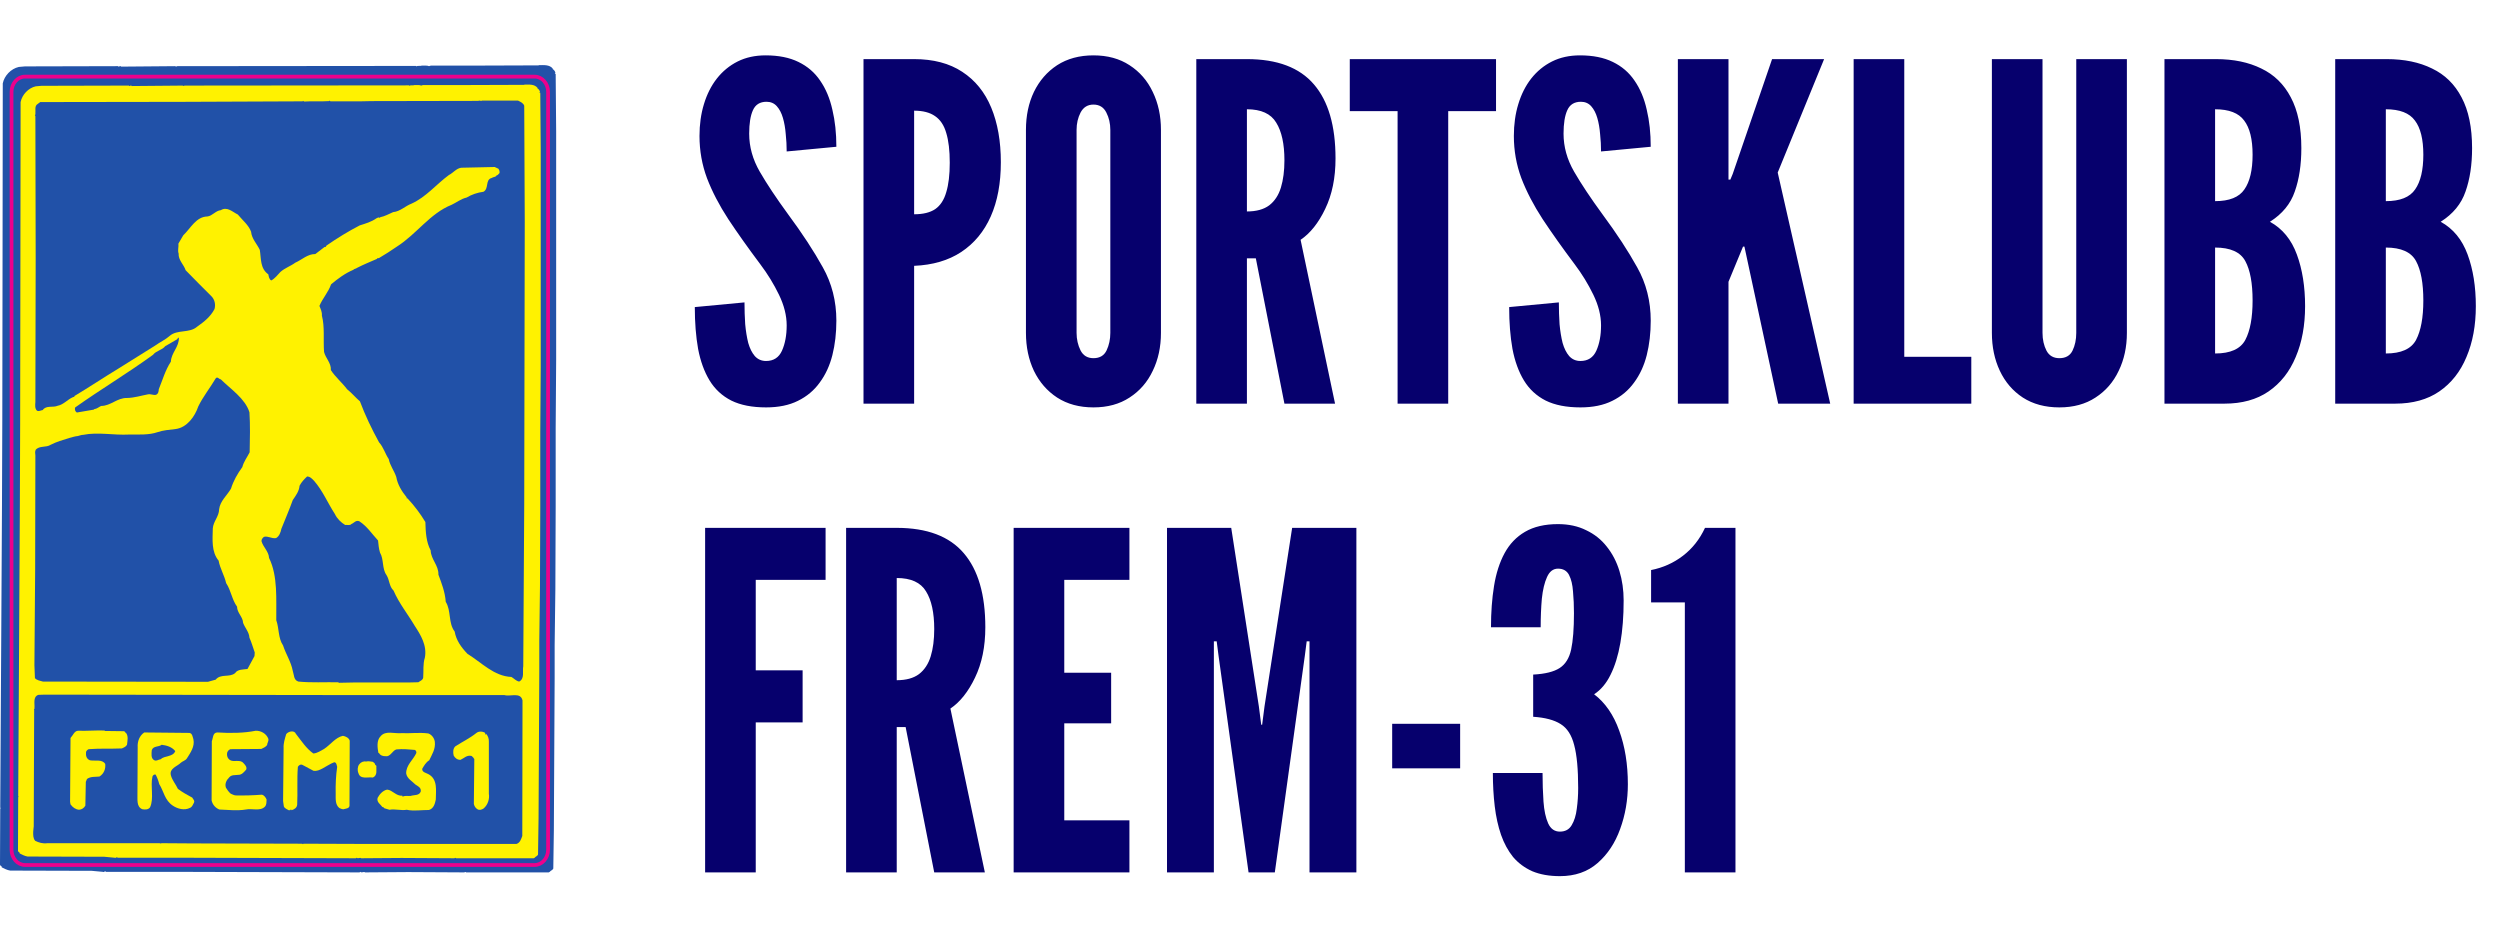
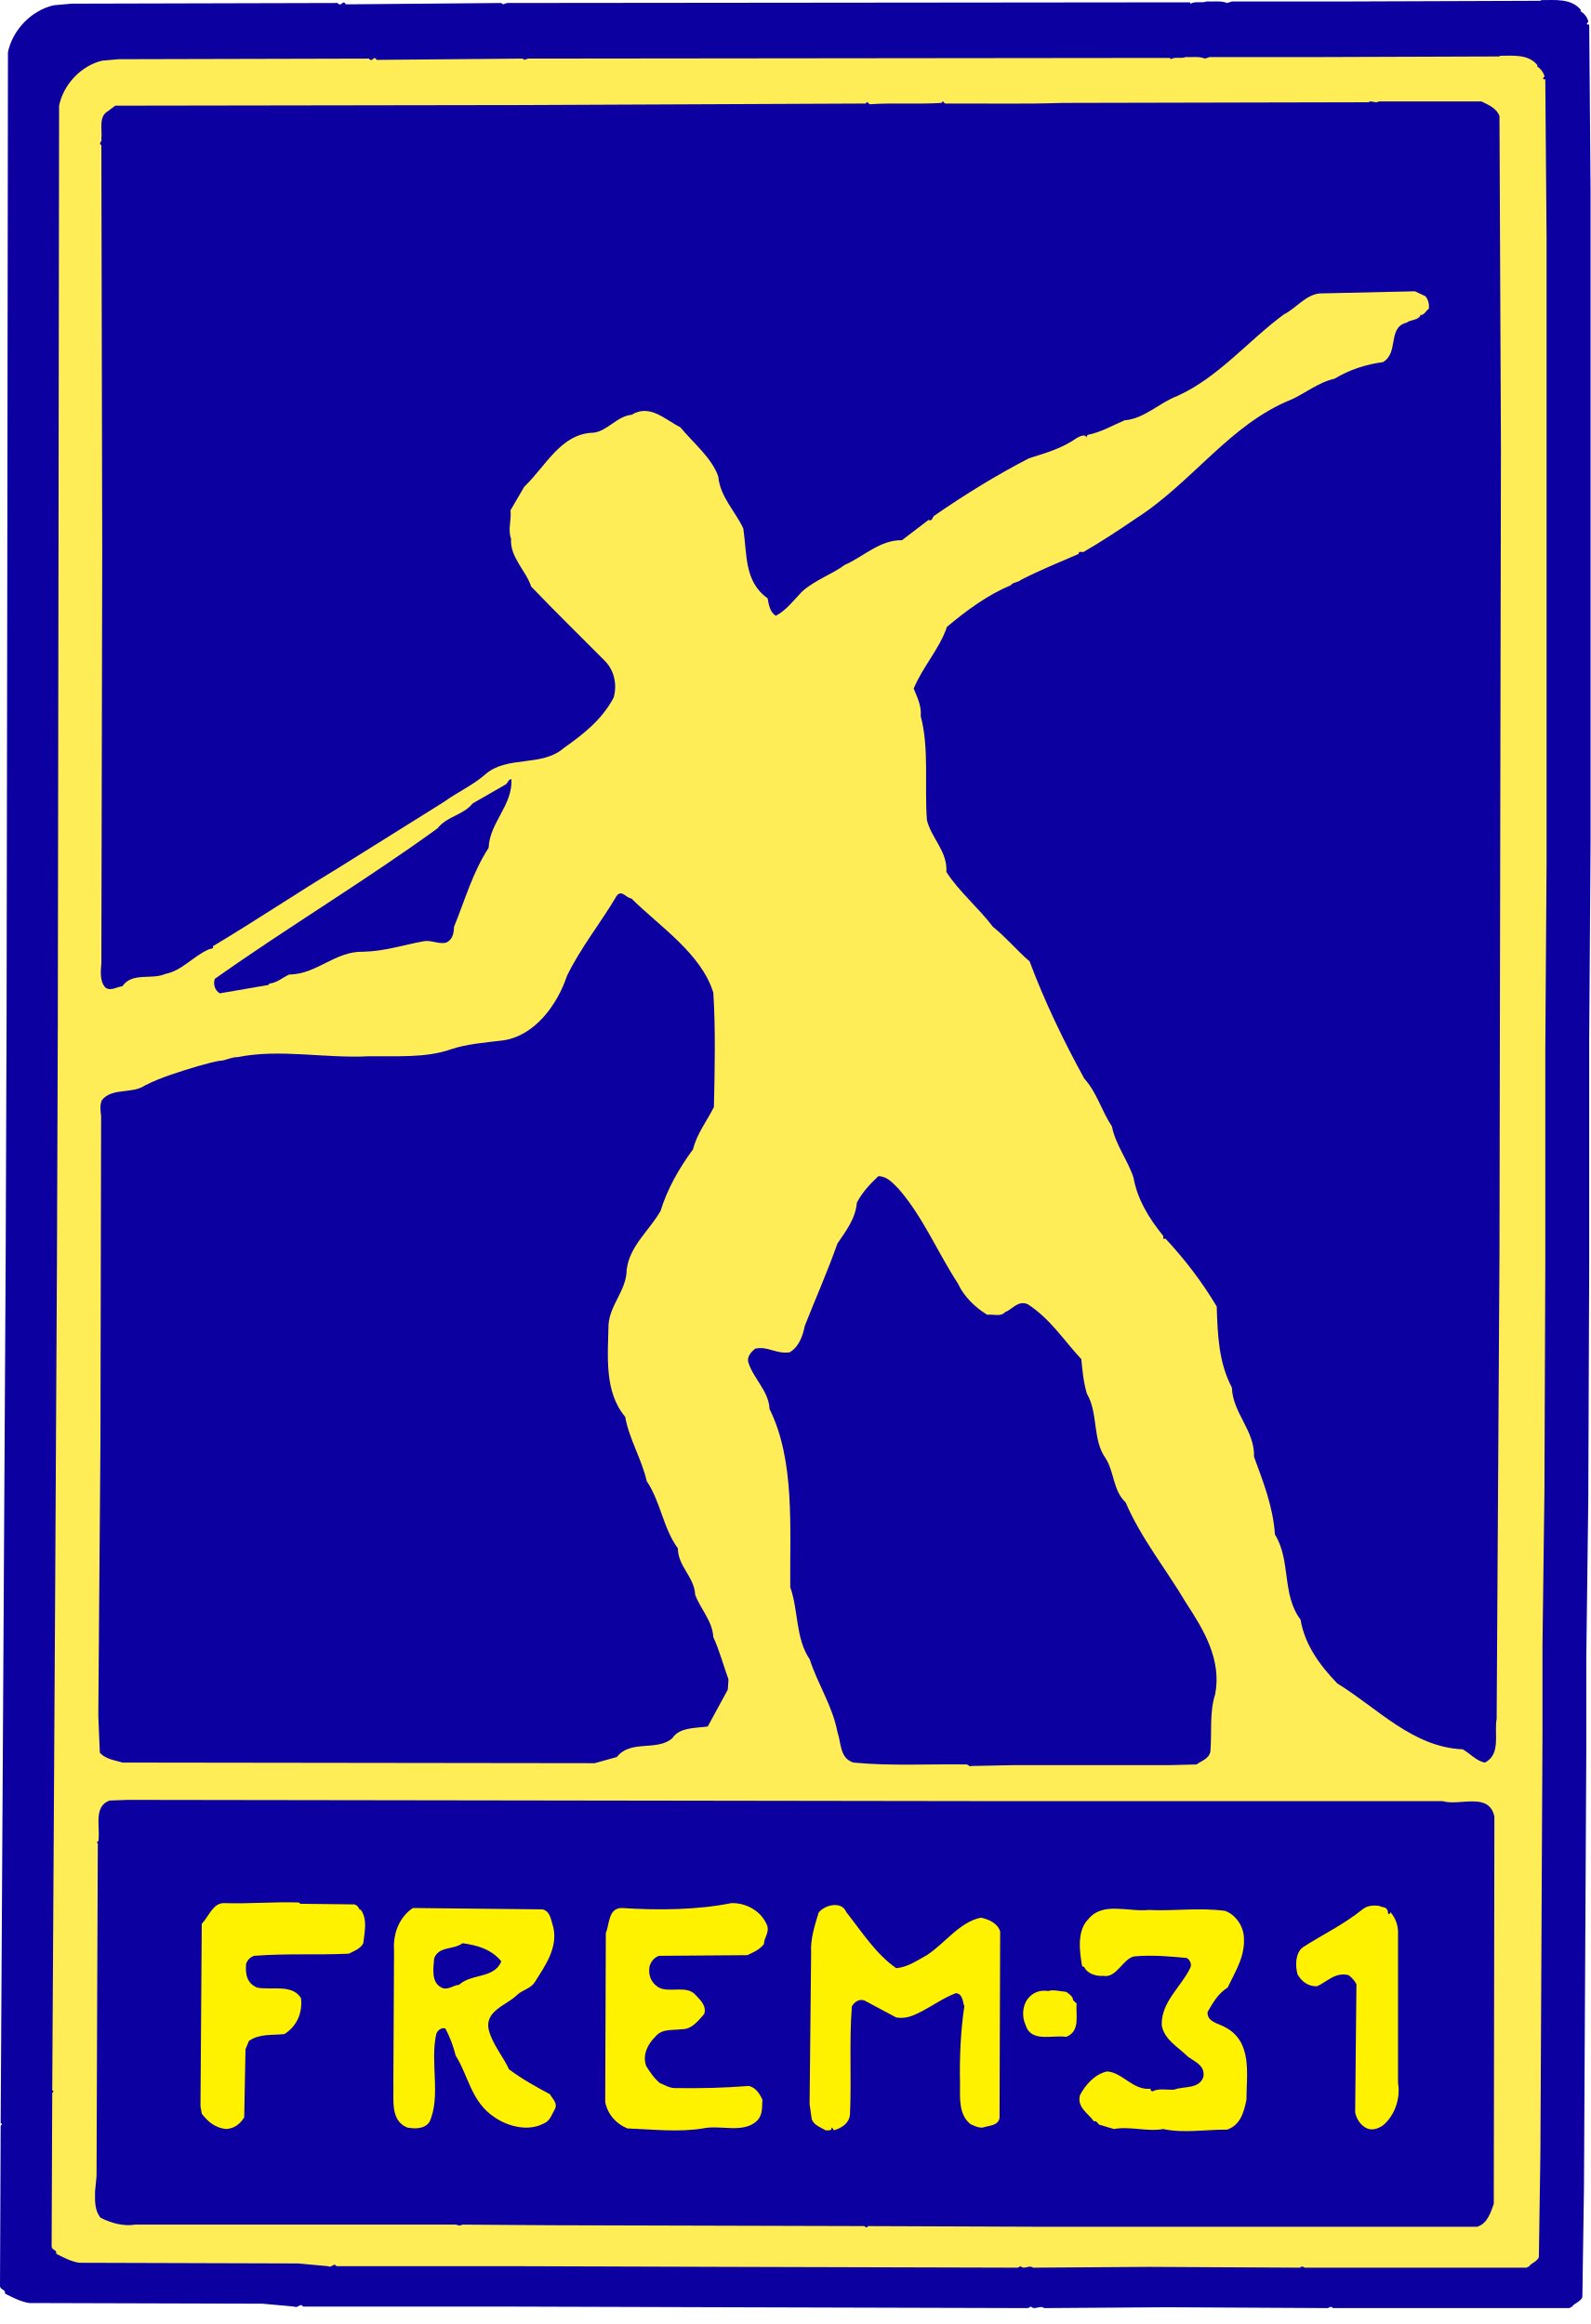
- <svg xmlns="http://www.w3.org/2000/svg" width="192" height="72" viewBox="0 0 192 72" fill="none">
-   <path fill-rule="evenodd" clip-rule="evenodd" d="M42.457 5.272L42.438 5.296C42.548 5.368 42.609 5.446 42.652 5.565C42.664 5.607 42.573 5.625 42.634 5.661H42.676L42.713 10.091V15.61V27.628L42.676 32.895V38.91L42.652 45.242L42.597 49.577V52.1L42.536 63.795L42.493 66.707C42.438 66.833 42.274 66.868 42.219 66.958L42.14 67H35.799C35.757 66.958 35.708 66.958 35.665 67L31.349 66.976L28.038 67C27.935 66.91 27.788 67.066 27.685 66.958L27.605 67L19.442 66.976L13.504 66.958H8.139C8.06 66.845 8.005 67.018 7.901 66.958L7.048 66.88L0.786 66.862C0.549 66.827 0.329 66.707 0.134 66.611C0.152 66.48 0 66.522 0 66.396L0.018 62.103L0.055 62.061L0.018 62.026L0.098 48.525L0.152 38.779L0.177 32.214L0.195 20.483L0.213 6.402C0.335 5.811 0.841 5.278 1.445 5.141L1.92 5.099L9.066 5.081C9.169 5.213 9.206 4.968 9.285 5.117L13.461 5.081C13.516 5.147 13.559 5.087 13.62 5.081L31.958 5.063C31.952 5.081 31.971 5.087 31.977 5.099C32.099 5.021 32.269 5.093 32.397 5.039C32.556 5.051 32.788 5.009 32.952 5.081L33.086 5.039H36.238L41.365 5.021L41.384 5.003C41.756 5.003 42.201 4.95 42.457 5.272Z" fill="#2151A8" />
-   <path fill-rule="evenodd" clip-rule="evenodd" d="M41.286 6.756L41.269 6.779C41.372 6.848 41.429 6.923 41.47 7.037C41.481 7.077 41.395 7.095 41.452 7.129H41.493L41.527 11.375V16.664V28.181L41.493 33.23V38.994L41.47 45.062L41.418 49.217V51.635L41.361 62.843L41.321 65.633C41.269 65.754 41.114 65.788 41.063 65.874L40.988 65.914H35.029C34.989 65.874 34.943 65.874 34.903 65.914L30.846 65.891L27.735 65.914C27.637 65.828 27.5 65.977 27.402 65.874L27.328 65.914L19.655 65.891L14.074 65.874H9.031C8.957 65.765 8.905 65.931 8.808 65.874L8.006 65.799L2.121 65.782C1.898 65.748 1.691 65.633 1.508 65.542C1.525 65.416 1.382 65.456 1.382 65.335L1.399 61.221L1.433 61.181L1.399 61.147L1.474 48.208L1.525 38.868L1.548 32.576L1.565 21.334L1.582 7.839C1.697 7.272 2.173 6.762 2.74 6.63L3.187 6.59L9.902 6.573C10 6.699 10.034 6.464 10.109 6.608L14.034 6.573C14.085 6.636 14.126 6.579 14.183 6.573L31.419 6.556C31.413 6.573 31.43 6.579 31.436 6.59C31.551 6.516 31.711 6.585 31.832 6.533C31.981 6.544 32.198 6.504 32.353 6.573L32.479 6.533H35.442L40.261 6.516L40.278 6.499C40.627 6.499 41.046 6.447 41.286 6.756Z" fill="#FFF200" />
-   <path fill-rule="evenodd" clip-rule="evenodd" d="M37.321 7.725H39.78C39.957 7.816 40.186 7.902 40.261 8.12L40.301 17.013L40.261 38.702L40.186 51.17C40.112 51.549 40.312 52.122 39.871 52.345C39.642 52.305 39.476 52.104 39.275 51.99C37.929 51.932 36.983 50.878 35.906 50.219C35.431 49.727 35.029 49.171 34.92 48.506C34.41 47.836 34.668 46.919 34.233 46.22C34.181 45.469 33.918 44.804 33.671 44.134C33.694 43.423 33.098 42.965 33.075 42.272C32.726 41.613 32.691 40.868 32.669 40.094C32.279 39.441 31.826 38.845 31.293 38.272C31.179 38.301 31.27 38.22 31.219 38.18C30.846 37.722 30.537 37.212 30.434 36.633C30.279 36.158 29.953 35.757 29.855 35.258C29.574 34.84 29.46 34.358 29.11 33.969C28.554 32.954 28.05 31.912 27.643 30.823C27.328 30.559 27.002 30.164 26.658 29.895C26.279 29.39 25.747 28.949 25.409 28.422C25.443 27.872 25.007 27.517 24.887 27.029C24.818 26.124 24.95 25.093 24.721 24.239C24.744 23.953 24.623 23.729 24.532 23.494C24.773 22.915 25.225 22.428 25.426 21.838C25.953 21.397 26.509 20.984 27.139 20.721C27.191 20.64 27.34 20.646 27.42 20.572C27.924 20.314 28.445 20.102 28.961 19.878C28.955 19.792 29.041 19.838 29.093 19.827C29.557 19.557 30.033 19.248 30.491 18.933C32.01 17.965 33.018 16.395 34.68 15.73C35.006 15.586 35.407 15.266 35.831 15.174C36.233 14.933 36.668 14.79 37.132 14.727C37.568 14.48 37.247 13.793 37.768 13.667C37.883 13.581 38.061 13.61 38.141 13.478L38.124 13.461C38.238 13.484 38.284 13.346 38.364 13.294C38.382 13.163 38.347 13.048 38.273 12.956L37.992 12.825L35.425 12.882C35.047 12.928 34.8 13.283 34.474 13.443C33.522 14.143 32.709 15.145 31.608 15.638C31.121 15.821 30.732 16.245 30.193 16.291C29.866 16.429 29.563 16.612 29.207 16.681C29.179 16.698 29.179 16.727 29.167 16.756C29.145 16.641 28.995 16.727 28.927 16.756C28.497 17.053 28.107 17.157 27.626 17.311C26.761 17.758 25.901 18.285 25.076 18.858C25.025 18.91 25.036 19.007 24.927 18.967L24.217 19.512C23.626 19.5 23.185 19.953 22.675 20.176C22.349 20.423 21.884 20.577 21.535 20.887C21.323 21.11 21.099 21.403 20.83 21.54C20.67 21.448 20.641 21.242 20.607 21.07C19.971 20.617 20.062 19.867 19.953 19.191C19.741 18.738 19.329 18.337 19.283 17.798C19.105 17.294 18.613 16.899 18.263 16.475C17.862 16.28 17.449 15.839 16.957 16.142C16.567 16.177 16.309 16.578 15.937 16.624C15.054 16.641 14.653 17.523 14.074 18.073L13.702 18.709C13.736 18.95 13.627 19.231 13.719 19.471C13.685 19.97 14.12 20.325 14.258 20.755C14.899 21.425 15.599 22.107 16.235 22.749C16.487 23.001 16.573 23.38 16.475 23.735C16.166 24.325 15.679 24.709 15.134 25.093C14.55 25.608 13.616 25.288 13.031 25.797C12.693 26.096 12.275 26.279 11.914 26.542L9.083 28.313C7.955 28.995 6.837 29.746 5.714 30.416C5.743 30.502 5.628 30.479 5.588 30.508C5.187 30.685 4.872 31.081 4.431 31.161C4.07 31.327 3.548 31.104 3.279 31.493C3.13 31.505 2.981 31.631 2.832 31.533C2.666 31.367 2.7 31.081 2.717 30.88L2.74 19.827L2.717 8.899C2.62 8.848 2.752 8.802 2.717 8.733C2.746 8.47 2.637 8.137 2.889 7.988L3.09 7.839L14 7.822L23.248 7.782C23.277 7.679 23.323 7.822 23.38 7.799C23.953 7.759 24.681 7.805 25.277 7.765C25.328 7.668 25.334 7.788 25.391 7.782C26.434 7.776 27.557 7.799 28.52 7.765L36.743 7.748C36.811 7.685 36.932 7.788 37.023 7.725H37.321Z" fill="#2151A8" />
-   <path fill-rule="evenodd" clip-rule="evenodd" d="M13.736 25.929C13.77 26.64 13.151 27.087 13.123 27.774C12.693 28.433 12.486 29.178 12.194 29.895C12.188 30.067 12.154 30.256 11.971 30.324C11.77 30.364 11.57 30.244 11.375 30.284C10.836 30.382 10.332 30.553 9.753 30.565C8.997 30.548 8.51 31.172 7.765 31.178C7.587 31.258 7.438 31.402 7.243 31.419L7.203 31.459C6.768 31.533 6.338 31.608 5.902 31.682C5.771 31.602 5.719 31.436 5.771 31.293C7.719 29.912 9.77 28.686 11.747 27.253C12.017 26.915 12.435 26.904 12.693 26.583L13.569 26.078C13.644 26.038 13.644 25.935 13.736 25.929Z" fill="#2151A8" />
-   <path fill-rule="evenodd" clip-rule="evenodd" d="M16.956 29.133C17.713 29.883 18.836 30.616 19.157 31.665C19.22 32.639 19.197 33.699 19.174 34.736C18.985 35.115 18.716 35.453 18.612 35.871C18.234 36.387 17.925 36.931 17.741 37.527C17.438 38.054 16.905 38.472 16.83 39.108C16.825 39.664 16.383 40.037 16.343 40.581C16.326 41.429 16.223 42.38 16.79 43.057C16.899 43.664 17.232 44.185 17.369 44.787C17.747 45.349 17.805 46.042 18.206 46.592C18.206 47.073 18.653 47.366 18.67 47.836C18.813 48.225 19.134 48.54 19.157 48.976C19.323 49.337 19.426 49.732 19.564 50.11L19.546 50.385L19.008 51.377C18.687 51.423 18.246 51.394 18.057 51.692C17.638 52.053 16.939 51.721 16.567 52.196L15.971 52.362L3.296 52.345C3.078 52.282 2.837 52.253 2.683 52.081L2.643 51.096L2.7 43.704V43.578L2.717 34.977C2.7 34.822 2.677 34.691 2.74 34.547C3.021 34.209 3.548 34.393 3.892 34.158C4.344 33.929 4.837 33.785 5.324 33.636C5.542 33.585 5.748 33.505 5.978 33.487C6.115 33.459 6.235 33.396 6.384 33.396C7.542 33.166 8.694 33.436 9.92 33.373C10.671 33.367 11.444 33.419 12.103 33.189C12.539 33.04 13.02 33.006 13.495 32.949C14.366 32.834 14.974 31.975 15.226 31.218C15.581 30.479 16.137 29.786 16.567 29.058C16.704 28.892 16.819 29.127 16.956 29.133Z" fill="#2151A8" />
-   <path fill-rule="evenodd" clip-rule="evenodd" d="M24.124 36.931C24.788 37.693 25.172 38.639 25.722 39.481C25.877 39.825 26.192 40.129 26.507 40.318C26.668 40.295 26.874 40.381 26.989 40.243C27.178 40.18 27.338 39.911 27.602 40.037C28.203 40.432 28.541 40.977 29.034 41.51C29.063 41.807 29.092 42.134 29.183 42.438C29.493 42.959 29.326 43.675 29.688 44.174C29.922 44.547 29.882 45.034 30.226 45.36C30.633 46.317 31.332 47.182 31.848 48.059C32.318 48.775 32.81 49.583 32.627 50.517C32.472 50.981 32.541 51.537 32.501 52.047C32.461 52.248 32.272 52.288 32.129 52.397L31.401 52.414H27.212L26.06 52.437V52.454L25.963 52.397C24.949 52.38 23.917 52.443 22.915 52.345C22.542 52.231 22.588 51.812 22.485 51.526C22.353 50.821 21.952 50.236 21.74 49.572C21.356 49.01 21.442 48.26 21.218 47.635C21.201 46.042 21.35 44.237 20.663 42.85C20.64 42.352 20.21 42.02 20.084 41.567C20.067 41.424 20.175 41.309 20.273 41.229C20.605 41.148 20.834 41.378 21.201 41.326C21.448 41.183 21.556 40.885 21.608 40.616C21.9 39.876 22.221 39.149 22.485 38.404C22.72 38.06 22.972 37.728 23.006 37.304C23.161 37.017 23.338 36.828 23.585 36.593C23.826 36.599 23.975 36.782 24.124 36.931Z" fill="#2151A8" />
-   <path fill-rule="evenodd" clip-rule="evenodd" d="M38.737 53.382C39.201 53.52 39.98 53.124 40.129 53.795L40.112 64.201C40.026 64.43 39.946 64.728 39.665 64.814H29.557H27.901L23.305 64.797C23.265 64.888 23.225 64.774 23.174 64.797L14.802 64.774L12.418 64.757C12.349 64.791 12.315 64.785 12.252 64.757H8.338H3.634C3.296 64.808 2.975 64.711 2.7 64.573C2.539 64.384 2.545 64.121 2.551 63.863L2.591 63.456L2.608 58.505L2.625 54.523C2.557 54.471 2.677 54.46 2.643 54.408C2.688 54.064 2.505 53.526 2.941 53.365L3.428 53.348L27.179 53.382H38.737Z" fill="#2151A8" />
-   <path fill-rule="evenodd" clip-rule="evenodd" d="M9.513 56.156C9.599 56.178 9.622 56.236 9.662 56.304L9.679 56.287C9.874 56.551 9.788 56.872 9.754 57.199C9.668 57.359 9.502 57.405 9.364 57.479C8.459 57.519 7.731 57.468 6.814 57.536C6.717 57.577 6.648 57.645 6.608 57.743C6.579 58.029 6.631 58.281 6.906 58.39C7.307 58.465 7.84 58.287 8.081 58.671C8.127 59.055 7.978 59.428 7.634 59.639C7.307 59.674 6.963 59.622 6.683 59.823L6.591 60.046L6.556 61.874C6.448 62.058 6.281 62.178 6.069 62.189C5.794 62.161 5.594 62.012 5.416 61.777L5.382 61.576L5.416 56.677C5.6 56.488 5.714 56.115 6.012 56.121C6.694 56.144 7.342 56.081 8.023 56.104L8.063 56.138L9.513 56.156Z" fill="#FFF200" />
-   <path fill-rule="evenodd" clip-rule="evenodd" d="M20.606 56.734C20.657 56.929 20.514 57.05 20.514 57.221C20.4 57.37 20.228 57.445 20.067 57.519L17.701 57.537C17.569 57.577 17.483 57.685 17.443 57.817C17.403 58.047 17.477 58.247 17.666 58.373C17.959 58.556 18.44 58.299 18.686 58.597C18.824 58.74 18.979 58.895 18.91 59.101C18.755 59.273 18.577 59.519 18.297 59.508C18.056 59.542 17.781 59.491 17.609 59.697C17.391 59.909 17.248 60.195 17.351 60.493C17.454 60.66 17.558 60.82 17.724 60.958C17.85 61.003 17.964 61.084 18.113 61.089C18.812 61.101 19.431 61.084 20.102 61.032C20.285 61.06 20.411 61.255 20.474 61.404C20.457 61.616 20.486 61.783 20.348 61.949C19.981 62.327 19.357 62.069 18.875 62.172C18.222 62.281 17.489 62.195 16.847 62.172C16.538 62.046 16.314 61.788 16.251 61.462L16.268 56.923C16.371 56.683 16.331 56.253 16.698 56.253C17.678 56.316 18.738 56.305 19.637 56.121C20.05 56.11 20.457 56.345 20.606 56.734Z" fill="#FFF200" />
-   <path fill-rule="evenodd" clip-rule="evenodd" d="M22.727 56.362C23.145 56.895 23.523 57.491 24.068 57.869C24.377 57.84 24.623 57.663 24.887 57.52C25.38 57.199 25.764 56.631 26.337 56.511C26.549 56.551 26.795 56.666 26.858 56.883L26.841 61.892C26.807 62.086 26.6 62.092 26.451 62.132C26.331 62.19 26.176 62.109 26.062 62.058C25.741 61.8 25.781 61.364 25.781 60.958C25.764 60.293 25.798 59.536 25.895 58.895C25.85 58.763 25.855 58.562 25.672 58.539C25.345 58.66 25.065 58.866 24.755 59.026C24.549 59.13 24.343 59.239 24.068 59.193L23.231 58.746C23.082 58.671 22.939 58.78 22.876 58.895C22.801 59.817 22.87 60.889 22.824 61.8C22.801 62.041 22.601 62.161 22.394 62.224C22.377 62.195 22.36 62.155 22.32 62.149C22.366 62.241 22.228 62.224 22.171 62.224C22.056 62.149 21.861 62.098 21.798 61.926L21.741 61.519L21.781 57.445C21.758 57.095 21.879 56.717 21.982 56.379C22.142 56.167 22.601 56.053 22.727 56.362Z" fill="#FFF200" />
-   <path fill-rule="evenodd" clip-rule="evenodd" d="M37.263 56.328C37.292 56.35 37.246 56.396 37.303 56.419C37.315 56.402 37.343 56.391 37.338 56.362C37.475 56.517 37.555 56.729 37.544 56.958V60.957C37.613 61.353 37.464 61.828 37.131 62.098C37 62.184 36.822 62.247 36.667 62.149C36.513 62.058 36.427 61.903 36.392 61.742L36.427 58.299C36.375 58.201 36.312 58.132 36.22 58.058C35.859 57.961 35.63 58.241 35.367 58.356C35.126 58.362 34.954 58.224 34.845 58.035C34.782 57.8 34.782 57.479 34.977 57.313C35.538 56.952 36.071 56.706 36.593 56.287C36.73 56.178 36.885 56.178 37.04 56.196C37.114 56.242 37.234 56.213 37.263 56.328Z" fill="#FFF200" />
-   <path fill-rule="evenodd" clip-rule="evenodd" d="M14.556 56.288C14.78 56.333 14.791 56.597 14.854 56.775C14.974 57.336 14.625 57.812 14.355 58.241C14.241 58.419 14.035 58.448 13.886 58.58C13.616 58.86 12.98 59.009 13.124 59.548C13.227 59.926 13.508 60.247 13.662 60.585C14.012 60.849 14.39 61.055 14.762 61.255C14.831 61.382 14.974 61.49 14.894 61.651C14.814 61.788 14.768 61.972 14.596 62.041C14.178 62.264 13.634 62.121 13.273 61.874C12.642 61.456 12.579 60.768 12.23 60.218C12.167 59.961 12.075 59.72 11.955 59.491C11.857 59.45 11.737 59.536 11.708 59.64C11.536 60.402 11.84 61.319 11.525 62C11.387 62.195 11.135 62.184 10.929 62.149C10.459 61.955 10.574 61.387 10.556 60.94L10.574 57.388C10.545 56.929 10.717 56.499 11.078 56.253L14.556 56.288Z" fill="#FFF200" />
-   <path fill-rule="evenodd" clip-rule="evenodd" d="M32.892 56.328C33.161 56.419 33.361 56.7 33.396 56.975C33.459 57.531 33.172 57.949 32.966 58.39C32.708 58.545 32.565 58.809 32.427 59.044C32.404 59.307 32.702 59.347 32.892 59.45C33.642 59.84 33.47 60.723 33.47 61.404C33.401 61.737 33.31 62.086 32.949 62.207C32.376 62.201 31.786 62.31 31.235 62.19C30.829 62.27 30.347 62.109 29.912 62.19C29.78 62.149 29.654 62.115 29.522 62.075C29.471 62.046 29.448 61.955 29.373 61.983C29.224 61.771 28.909 61.605 29.001 61.278C29.15 60.992 29.408 60.711 29.729 60.642C30.147 60.671 30.422 61.158 30.898 61.106C30.886 61.147 30.915 61.164 30.938 61.181C31.121 61.084 31.333 61.147 31.534 61.129C31.803 61.032 32.192 61.124 32.313 60.791C32.364 60.488 32.101 60.39 31.906 60.253C31.631 59.983 31.258 59.789 31.195 59.399C31.178 58.774 31.717 58.367 31.957 57.869C32.015 57.766 31.952 57.645 31.866 57.594C31.43 57.554 30.926 57.508 30.451 57.554C30.152 57.617 29.981 58.138 29.631 58.075C29.442 58.087 29.207 58.029 29.11 57.835L29.058 57.817C28.989 57.434 28.909 56.861 29.224 56.551C29.608 56.075 30.29 56.362 30.846 56.305C31.511 56.339 32.175 56.236 32.892 56.328Z" fill="#FFF200" />
-   <path fill-rule="evenodd" clip-rule="evenodd" d="M13.461 57.686C13.267 58.156 12.659 58.007 12.327 58.316C12.161 58.327 12.035 58.471 11.857 58.39C11.57 58.247 11.639 57.88 11.656 57.611C11.777 57.267 12.184 57.382 12.418 57.199C12.808 57.25 13.198 57.359 13.461 57.686Z" fill="#2151A8" />
-   <path fill-rule="evenodd" clip-rule="evenodd" d="M28.812 58.728L28.909 58.82C28.875 59.095 29.024 59.559 28.628 59.714C28.239 59.657 27.671 59.88 27.528 59.376C27.436 59.175 27.454 58.883 27.585 58.706C27.723 58.522 27.912 58.448 28.147 58.482C28.285 58.436 28.468 58.493 28.628 58.505C28.697 58.556 28.812 58.625 28.812 58.728Z" fill="#FFF200" />
-   <path d="M1.916 5.885H41.062C41.629 5.885 42.093 6.411 42.093 7.054V65.262C42.093 65.905 41.629 66.431 41.062 66.431H1.916C1.349 66.431 0.886 65.905 0.886 65.262V7.054C0.886 6.411 1.349 5.885 1.916 5.885Z" stroke="#EC008C" stroke-width="0.288" stroke-miterlimit="2.613" />
-   <path d="M58.833 31.288C57.765 31.288 56.877 31.114 56.169 30.766C55.461 30.406 54.903 29.89 54.495 29.218C54.087 28.546 53.793 27.736 53.613 26.788C53.445 25.84 53.361 24.772 53.361 23.584L57.177 23.224C57.177 23.8 57.195 24.358 57.231 24.898C57.279 25.426 57.357 25.906 57.465 26.338C57.585 26.758 57.753 27.094 57.969 27.346C58.197 27.598 58.485 27.724 58.833 27.724C59.409 27.724 59.817 27.46 60.057 26.932C60.297 26.392 60.417 25.744 60.417 24.988C60.417 24.232 60.219 23.446 59.823 22.63C59.427 21.814 58.953 21.04 58.401 20.308C57.465 19.06 56.643 17.902 55.935 16.834C55.239 15.766 54.693 14.716 54.297 13.684C53.913 12.652 53.721 11.572 53.721 10.444C53.721 9.556 53.835 8.74 54.063 7.996C54.291 7.24 54.621 6.586 55.053 6.034C55.497 5.47 56.031 5.032 56.655 4.72C57.279 4.408 57.993 4.252 58.797 4.252C59.793 4.252 60.633 4.42 61.317 4.756C62.013 5.092 62.571 5.572 62.991 6.196C63.423 6.82 63.735 7.564 63.927 8.428C64.131 9.28 64.233 10.228 64.233 11.272L60.417 11.632C60.417 11.188 60.393 10.744 60.345 10.3C60.309 9.844 60.237 9.43 60.129 9.058C60.021 8.686 59.865 8.386 59.661 8.158C59.457 7.93 59.193 7.816 58.869 7.816C58.365 7.816 58.017 8.032 57.825 8.464C57.633 8.884 57.537 9.484 57.537 10.264C57.537 11.272 57.807 12.244 58.347 13.18C58.887 14.116 59.613 15.208 60.525 16.456C61.617 17.932 62.505 19.288 63.189 20.524C63.885 21.76 64.233 23.128 64.233 24.628C64.233 25.576 64.131 26.458 63.927 27.274C63.723 28.078 63.399 28.78 62.955 29.38C62.523 29.98 61.965 30.448 61.281 30.784C60.609 31.12 59.793 31.288 58.833 31.288ZM66.317 31V4.54H70.205C71.681 4.54 72.911 4.864 73.895 5.512C74.891 6.16 75.635 7.078 76.127 8.266C76.619 9.454 76.865 10.852 76.865 12.46C76.865 14.068 76.607 15.454 76.091 16.618C75.575 17.782 74.819 18.694 73.823 19.354C72.839 20.002 71.633 20.356 70.205 20.416V31H66.317ZM70.205 16.456C70.889 16.456 71.429 16.324 71.825 16.06C72.221 15.784 72.503 15.352 72.671 14.764C72.851 14.176 72.941 13.42 72.941 12.496C72.941 11.56 72.851 10.798 72.671 10.21C72.503 9.622 72.215 9.19 71.807 8.914C71.411 8.638 70.877 8.5 70.205 8.5V16.456ZM83.977 31.288C82.897 31.288 81.967 31.036 81.187 30.532C80.419 30.028 79.825 29.344 79.405 28.48C78.997 27.616 78.793 26.644 78.793 25.564V9.976C78.793 8.884 78.997 7.912 79.405 7.06C79.825 6.196 80.419 5.512 81.187 5.008C81.967 4.504 82.897 4.252 83.977 4.252C85.057 4.252 85.981 4.504 86.749 5.008C87.529 5.512 88.123 6.196 88.531 7.06C88.951 7.924 89.161 8.896 89.161 9.976V25.564C89.161 26.644 88.951 27.616 88.531 28.48C88.123 29.344 87.529 30.028 86.749 30.532C85.981 31.036 85.057 31.288 83.977 31.288ZM83.977 27.508C84.457 27.508 84.793 27.31 84.985 26.914C85.177 26.506 85.273 26.056 85.273 25.564V9.976C85.273 9.484 85.171 9.04 84.967 8.644C84.763 8.236 84.433 8.032 83.977 8.032C83.533 8.032 83.203 8.236 82.987 8.644C82.783 9.04 82.681 9.484 82.681 9.976V25.564C82.681 26.056 82.783 26.506 82.987 26.914C83.191 27.31 83.521 27.508 83.977 27.508ZM91.876 31V4.54H95.763C98.091 4.54 99.808 5.188 100.912 6.484C102.016 7.768 102.568 9.664 102.568 12.172C102.568 13.66 102.304 14.95 101.776 16.042C101.26 17.122 100.63 17.914 99.885 18.418L102.532 31H98.644L96.448 19.84H95.763V31H91.876ZM95.763 16.24C96.484 16.24 97.053 16.084 97.474 15.772C97.894 15.448 98.194 14.992 98.374 14.404C98.553 13.816 98.644 13.12 98.644 12.316C98.644 11.056 98.433 10.09 98.013 9.418C97.606 8.734 96.856 8.392 95.763 8.392V16.24ZM107.335 31V8.536H103.663V4.54H114.895V8.536H111.223V31H107.335ZM121.376 31.288C120.308 31.288 119.42 31.114 118.712 30.766C118.004 30.406 117.446 29.89 117.038 29.218C116.63 28.546 116.336 27.736 116.156 26.788C115.988 25.84 115.904 24.772 115.904 23.584L119.72 23.224C119.72 23.8 119.738 24.358 119.774 24.898C119.822 25.426 119.9 25.906 120.008 26.338C120.128 26.758 120.296 27.094 120.512 27.346C120.74 27.598 121.028 27.724 121.376 27.724C121.952 27.724 122.36 27.46 122.6 26.932C122.84 26.392 122.96 25.744 122.96 24.988C122.96 24.232 122.762 23.446 122.366 22.63C121.97 21.814 121.496 21.04 120.944 20.308C120.008 19.06 119.186 17.902 118.478 16.834C117.782 15.766 117.236 14.716 116.84 13.684C116.456 12.652 116.264 11.572 116.264 10.444C116.264 9.556 116.378 8.74 116.606 7.996C116.834 7.24 117.164 6.586 117.596 6.034C118.04 5.47 118.574 5.032 119.198 4.72C119.822 4.408 120.536 4.252 121.34 4.252C122.336 4.252 123.176 4.42 123.86 4.756C124.556 5.092 125.114 5.572 125.534 6.196C125.966 6.82 126.278 7.564 126.47 8.428C126.674 9.28 126.776 10.228 126.776 11.272L122.96 11.632C122.96 11.188 122.936 10.744 122.888 10.3C122.852 9.844 122.78 9.43 122.672 9.058C122.564 8.686 122.408 8.386 122.204 8.158C122 7.93 121.736 7.816 121.412 7.816C120.908 7.816 120.56 8.032 120.368 8.464C120.176 8.884 120.08 9.484 120.08 10.264C120.08 11.272 120.35 12.244 120.89 13.18C121.43 14.116 122.156 15.208 123.068 16.456C124.16 17.932 125.048 19.288 125.732 20.524C126.428 21.76 126.776 23.128 126.776 24.628C126.776 25.576 126.674 26.458 126.47 27.274C126.266 28.078 125.942 28.78 125.498 29.38C125.066 29.98 124.508 30.448 123.824 30.784C123.152 31.12 122.336 31.288 121.376 31.288ZM128.86 31V4.54H132.748V13.36V13.792H132.892L133.072 13.36L136.096 4.54H140.092L136.528 13.252L140.56 31H136.564L133.972 18.94H133.864L132.748 21.64V31H128.86ZM142.36 31V4.54H146.248V27.4H151.396V31H142.36ZM158.161 31.288C157.069 31.288 156.133 31.036 155.353 30.532C154.585 30.028 153.997 29.344 153.589 28.48C153.181 27.616 152.977 26.644 152.977 25.564V4.54H156.865V25.564C156.865 26.08 156.967 26.536 157.171 26.932C157.375 27.316 157.705 27.508 158.161 27.508C158.641 27.508 158.977 27.316 159.169 26.932C159.361 26.536 159.457 26.08 159.457 25.564V4.54H163.345V25.564C163.345 26.644 163.135 27.616 162.715 28.48C162.307 29.344 161.713 30.028 160.933 30.532C160.165 31.036 159.241 31.288 158.161 31.288ZM166.231 31V4.54H170.191C171.535 4.54 172.693 4.78 173.665 5.26C174.649 5.728 175.405 6.466 175.933 7.474C176.473 8.482 176.743 9.784 176.743 11.38C176.743 12.652 176.575 13.762 176.239 14.71C175.915 15.658 175.279 16.432 174.331 17.032C175.291 17.56 175.981 18.4 176.401 19.552C176.821 20.692 177.031 22.012 177.031 23.512C177.031 24.988 176.791 26.29 176.311 27.418C175.843 28.546 175.147 29.428 174.223 30.064C173.311 30.688 172.183 31 170.839 31H166.231ZM170.119 27.148C171.295 27.148 172.069 26.8 172.441 26.104C172.813 25.396 172.999 24.388 172.999 23.08C172.999 21.748 172.813 20.74 172.441 20.056C172.069 19.36 171.295 19.012 170.119 19.012V27.148ZM170.119 15.448C171.211 15.448 171.961 15.148 172.369 14.548C172.789 13.948 172.999 13.06 172.999 11.884C172.999 10.696 172.783 9.82 172.351 9.256C171.931 8.68 171.187 8.392 170.119 8.392V15.448ZM179.344 31V4.54H183.304C184.648 4.54 185.806 4.78 186.778 5.26C187.762 5.728 188.518 6.466 189.046 7.474C189.586 8.482 189.856 9.784 189.856 11.38C189.856 12.652 189.688 13.762 189.352 14.71C189.028 15.658 188.392 16.432 187.444 17.032C188.404 17.56 189.094 18.4 189.514 19.552C189.934 20.692 190.144 22.012 190.144 23.512C190.144 24.988 189.904 26.29 189.424 27.418C188.956 28.546 188.26 29.428 187.336 30.064C186.424 30.688 185.296 31 183.952 31H179.344ZM183.232 27.148C184.408 27.148 185.182 26.8 185.554 26.104C185.926 25.396 186.112 24.388 186.112 23.08C186.112 21.748 185.926 20.74 185.554 20.056C185.182 19.36 184.408 19.012 183.232 19.012V27.148ZM183.232 15.448C184.324 15.448 185.074 15.148 185.482 14.548C185.902 13.948 186.112 13.06 186.112 11.884C186.112 10.696 185.896 9.82 185.464 9.256C185.044 8.68 184.3 8.392 183.232 8.392V15.448ZM54.153 67V40.54H63.405V44.536H58.041V51.484H61.641V55.48H58.041V67H54.153ZM64.981 67V40.54H68.869C71.197 40.54 72.913 41.188 74.017 42.484C75.121 43.768 75.673 45.664 75.673 48.172C75.673 49.66 75.409 50.95 74.881 52.042C74.365 53.122 73.735 53.914 72.991 54.418L75.637 67H71.749L69.553 55.84H68.869V67H64.981ZM68.869 52.24C69.589 52.24 70.159 52.084 70.579 51.772C70.999 51.448 71.299 50.992 71.479 50.404C71.659 49.816 71.749 49.12 71.749 48.316C71.749 47.056 71.539 46.09 71.119 45.418C70.711 44.734 69.961 44.392 68.869 44.392V52.24ZM77.848 67V40.54H86.74V44.536H81.736V51.664H85.336V55.552H81.736V63.004H86.74V67H77.848ZM89.626 67V40.54H94.558L96.681 54.256L96.862 55.66H96.933L97.114 54.256L99.237 40.54H104.17V67H100.57V49.252H100.354L100.21 50.368L97.906 67H95.889L93.585 50.368L93.442 49.252H93.225V67H89.626ZM106.919 59.008V55.588H112.139V59.008H106.919ZM119.8 67.288C118.984 67.288 118.276 67.162 117.676 66.91C117.088 66.646 116.596 66.28 116.2 65.812C115.816 65.332 115.51 64.768 115.282 64.12C115.054 63.46 114.892 62.728 114.796 61.924C114.7 61.12 114.652 60.268 114.652 59.368H118.468C118.468 60.136 118.492 60.868 118.54 61.564C118.588 62.248 118.708 62.806 118.9 63.238C119.092 63.658 119.392 63.868 119.8 63.868C120.208 63.868 120.508 63.706 120.7 63.382C120.904 63.046 121.036 62.626 121.096 62.122C121.168 61.606 121.204 61.072 121.204 60.52C121.204 59.08 121.102 57.982 120.898 57.226C120.706 56.458 120.358 55.918 119.854 55.606C119.362 55.294 118.66 55.108 117.748 55.048V51.808C118.66 51.76 119.338 51.592 119.782 51.304C120.226 51.016 120.52 50.542 120.664 49.882C120.808 49.21 120.88 48.28 120.88 47.092C120.88 46.504 120.856 45.952 120.808 45.436C120.772 44.908 120.67 44.482 120.502 44.158C120.334 43.834 120.052 43.672 119.656 43.672C119.284 43.672 119.002 43.888 118.81 44.32C118.618 44.74 118.486 45.292 118.414 45.976C118.354 46.66 118.324 47.392 118.324 48.172H114.508C114.508 47.02 114.586 45.964 114.742 45.004C114.898 44.032 115.168 43.192 115.552 42.484C115.936 41.776 116.458 41.23 117.118 40.846C117.79 40.45 118.636 40.252 119.656 40.252C120.472 40.252 121.192 40.408 121.816 40.72C122.452 41.02 122.98 41.44 123.4 41.98C123.832 42.52 124.156 43.144 124.372 43.852C124.588 44.56 124.696 45.316 124.696 46.12C124.696 47.32 124.612 48.406 124.444 49.378C124.276 50.338 124.024 51.154 123.688 51.826C123.364 52.486 122.944 52.984 122.428 53.32C123.28 53.968 123.922 54.898 124.354 56.11C124.798 57.322 125.02 58.696 125.02 60.232C125.02 61.444 124.822 62.59 124.426 63.67C124.042 64.738 123.466 65.608 122.698 66.28C121.93 66.952 120.964 67.288 119.8 67.288ZM129.396 67V46.264H126.804V43.78C127.716 43.6 128.532 43.234 129.252 42.682C129.972 42.13 130.536 41.416 130.944 40.54H133.284V67H129.396Z" fill="#06006D" />
+ <svg xmlns="http://www.w3.org/2000/svg" width="26" height="38" viewBox="0 0 26 38" fill="none">
+   <path fill-rule="evenodd" clip-rule="evenodd" d="M25.844 0.166L25.833 0.18C25.9 0.224 25.937 0.271 25.963 0.344C25.97 0.37 25.915 0.381 25.952 0.402H25.978L26 3.099V6.459V13.774L25.978 16.98V20.642L25.963 24.496L25.93 27.135V28.671L25.892 35.79L25.866 37.562C25.833 37.639 25.733 37.66 25.699 37.715L25.651 37.74H21.792C21.766 37.715 21.736 37.715 21.71 37.74L19.082 37.726L17.067 37.74C17.004 37.686 16.915 37.781 16.852 37.715L16.804 37.74L11.835 37.726L8.22 37.715H4.954C4.906 37.646 4.873 37.751 4.81 37.715L4.29 37.668L0.479 37.657C0.334 37.635 0.2 37.562 0.082 37.504C0.093 37.424 0 37.449 0 37.373L0.011 34.76L0.033 34.734L0.011 34.712L0.059 26.494L0.093 20.562L0.108 16.566L0.119 9.425L0.13 0.854C0.204 0.493 0.512 0.169 0.879 0.086L1.169 0.06L5.518 0.049C5.581 0.129 5.604 -0.02 5.652 0.071L8.194 0.049C8.228 0.089 8.254 0.053 8.291 0.049L19.454 0.038C19.45 0.049 19.461 0.053 19.465 0.06C19.539 0.013 19.643 0.057 19.721 0.024C19.817 0.031 19.958 0.006 20.058 0.049L20.14 0.024H22.059L25.18 0.013L25.191 0.002C25.417 0.002 25.688 -0.031 25.844 0.166Z" fill="#0C00A0" />
+   <path fill-rule="evenodd" clip-rule="evenodd" d="M25.134 1.069L25.124 1.083C25.186 1.125 25.221 1.17 25.246 1.24C25.253 1.265 25.201 1.275 25.235 1.296H25.26L25.281 3.881V7.1V14.111L25.26 17.184V20.693L25.246 24.387L25.214 26.915V28.387L25.18 35.21L25.155 36.908C25.124 36.982 25.03 37.003 24.998 37.055L24.953 37.079H21.325C21.301 37.055 21.273 37.055 21.249 37.079L18.779 37.066L16.885 37.079C16.826 37.027 16.742 37.118 16.683 37.055L16.637 37.079L11.967 37.066L8.57 37.055H5.5C5.455 36.989 5.423 37.09 5.364 37.055L4.876 37.01L1.294 36.999C1.158 36.978 1.032 36.908 0.92 36.853C0.931 36.776 0.844 36.8 0.844 36.727L0.854 34.223L0.875 34.198L0.854 34.177L0.9 26.301L0.931 20.616L0.945 16.786L0.955 9.943L0.966 1.728C1.036 1.383 1.325 1.073 1.67 0.992L1.942 0.968L6.03 0.958C6.09 1.034 6.111 0.891 6.156 0.979L8.545 0.958C8.577 0.996 8.601 0.961 8.636 0.958L19.128 0.947C19.124 0.958 19.135 0.961 19.138 0.968C19.208 0.923 19.306 0.965 19.379 0.933C19.47 0.94 19.602 0.916 19.696 0.958L19.773 0.933H21.576L24.51 0.923L24.52 0.912C24.733 0.912 24.988 0.881 25.134 1.069Z" fill="#FFED57" />
+   <path fill-rule="evenodd" clip-rule="evenodd" d="M22.721 1.659H24.218C24.326 1.714 24.465 1.767 24.511 1.899L24.535 7.313L24.511 20.515L24.465 28.105C24.42 28.335 24.542 28.684 24.273 28.82C24.134 28.795 24.033 28.673 23.91 28.603C23.091 28.569 22.515 27.927 21.86 27.526C21.57 27.226 21.326 26.887 21.26 26.483C20.949 26.075 21.106 25.517 20.841 25.091C20.81 24.634 20.649 24.229 20.499 23.821C20.513 23.389 20.151 23.11 20.137 22.688C19.924 22.287 19.903 21.833 19.889 21.362C19.652 20.965 19.376 20.602 19.052 20.253C18.982 20.27 19.038 20.222 19.006 20.197C18.78 19.918 18.591 19.608 18.529 19.256C18.434 18.966 18.236 18.722 18.176 18.418C18.005 18.164 17.936 17.871 17.723 17.634C17.384 17.016 17.078 16.381 16.83 15.719C16.638 15.558 16.439 15.318 16.23 15.154C16 14.847 15.675 14.578 15.47 14.257C15.491 13.922 15.225 13.706 15.152 13.41C15.11 12.858 15.191 12.231 15.051 11.711C15.065 11.537 14.992 11.4 14.936 11.258C15.082 10.905 15.358 10.609 15.48 10.249C15.801 9.981 16.139 9.73 16.523 9.569C16.554 9.52 16.645 9.524 16.694 9.479C17.001 9.322 17.318 9.193 17.632 9.057C17.629 9.004 17.681 9.032 17.712 9.025C17.995 8.861 18.284 8.673 18.563 8.481C19.488 7.892 20.102 6.936 21.113 6.531C21.312 6.444 21.556 6.249 21.814 6.193C22.058 6.046 22.323 5.959 22.606 5.921C22.871 5.771 22.676 5.352 22.993 5.276C23.063 5.223 23.171 5.241 23.22 5.16L23.209 5.15C23.279 5.164 23.307 5.08 23.356 5.049C23.366 4.969 23.346 4.899 23.3 4.843L23.129 4.763L21.567 4.798C21.336 4.826 21.186 5.042 20.988 5.14C20.409 5.565 19.913 6.175 19.244 6.475C18.947 6.587 18.71 6.845 18.382 6.873C18.183 6.957 17.998 7.068 17.782 7.11C17.765 7.121 17.765 7.138 17.758 7.156C17.744 7.086 17.653 7.138 17.611 7.156C17.35 7.337 17.112 7.4 16.819 7.494C16.293 7.766 15.77 8.087 15.267 8.436C15.236 8.467 15.243 8.526 15.177 8.502L14.744 8.833C14.385 8.826 14.116 9.102 13.806 9.238C13.607 9.388 13.325 9.482 13.112 9.671C12.983 9.807 12.847 9.984 12.683 10.068C12.585 10.012 12.568 9.887 12.547 9.782C12.159 9.507 12.215 9.05 12.149 8.638C12.02 8.362 11.769 8.118 11.741 7.79C11.633 7.484 11.333 7.243 11.12 6.985C10.876 6.866 10.625 6.598 10.325 6.782C10.088 6.803 9.931 7.047 9.704 7.075C9.167 7.086 8.923 7.623 8.57 7.958L8.344 8.345C8.364 8.492 8.298 8.662 8.354 8.809C8.333 9.112 8.598 9.329 8.682 9.59C9.073 9.998 9.498 10.414 9.885 10.804C10.039 10.958 10.091 11.188 10.032 11.404C9.843 11.763 9.547 11.997 9.216 12.231C8.86 12.545 8.291 12.349 7.935 12.66C7.73 12.841 7.475 12.953 7.255 13.113L5.532 14.191C4.845 14.606 4.165 15.063 3.481 15.471C3.499 15.523 3.429 15.509 3.405 15.527C3.16 15.635 2.969 15.876 2.7 15.925C2.48 16.026 2.163 15.89 1.999 16.127C1.908 16.134 1.817 16.21 1.727 16.151C1.626 16.05 1.647 15.876 1.657 15.754L1.671 9.025L1.657 2.374C1.598 2.342 1.678 2.314 1.657 2.272C1.674 2.112 1.608 1.91 1.762 1.819L1.884 1.728L8.525 1.718L14.155 1.693C14.172 1.631 14.2 1.718 14.235 1.704C14.584 1.679 15.027 1.707 15.389 1.683C15.421 1.624 15.424 1.697 15.459 1.693C16.094 1.69 16.778 1.704 17.363 1.683L22.369 1.672C22.411 1.634 22.484 1.697 22.54 1.659H22.721Z" fill="#0C00A0" />
+   <path fill-rule="evenodd" clip-rule="evenodd" d="M8.36 12.74C8.381 13.172 8.005 13.444 7.987 13.863C7.726 14.264 7.6 14.718 7.422 15.154C7.419 15.258 7.398 15.373 7.286 15.415C7.164 15.44 7.042 15.366 6.923 15.391C6.595 15.45 6.288 15.555 5.936 15.562C5.476 15.551 5.179 15.931 4.726 15.935C4.618 15.984 4.527 16.071 4.408 16.081L4.384 16.106C4.119 16.151 3.857 16.197 3.592 16.242C3.512 16.193 3.481 16.092 3.512 16.005C4.698 15.164 5.947 14.418 7.15 13.546C7.314 13.34 7.569 13.333 7.726 13.137L8.259 12.831C8.305 12.806 8.305 12.743 8.36 12.74Z" fill="#0C00A0" />
+   <path fill-rule="evenodd" clip-rule="evenodd" d="M10.32 14.69C10.781 15.147 11.464 15.593 11.66 16.231C11.698 16.824 11.684 17.47 11.67 18.101C11.555 18.331 11.391 18.537 11.329 18.792C11.098 19.106 10.91 19.437 10.798 19.8C10.614 20.121 10.289 20.375 10.244 20.762C10.24 21.101 9.972 21.327 9.947 21.659C9.937 22.175 9.874 22.754 10.219 23.166C10.286 23.535 10.488 23.853 10.572 24.219C10.802 24.561 10.837 24.983 11.081 25.318C11.081 25.611 11.353 25.789 11.363 26.075C11.451 26.312 11.646 26.504 11.66 26.769C11.761 26.988 11.824 27.229 11.908 27.459L11.897 27.627L11.569 28.23C11.374 28.258 11.105 28.241 10.99 28.422C10.736 28.642 10.31 28.439 10.083 28.729L9.721 28.83L2.005 28.82C1.873 28.781 1.726 28.764 1.632 28.659L1.607 28.059L1.642 23.56V23.483L1.653 18.247C1.642 18.153 1.628 18.073 1.667 17.986C1.838 17.78 2.159 17.892 2.368 17.749C2.643 17.609 2.943 17.522 3.24 17.431C3.372 17.4 3.498 17.351 3.637 17.341C3.721 17.323 3.794 17.285 3.885 17.285C4.59 17.145 5.291 17.309 6.037 17.271C6.494 17.267 6.965 17.299 7.366 17.159C7.631 17.069 7.924 17.048 8.214 17.013C8.744 16.943 9.114 16.42 9.267 15.959C9.483 15.509 9.822 15.087 10.083 14.644C10.167 14.543 10.237 14.686 10.32 14.69Z" fill="#0C00A0" />
+   <path fill-rule="evenodd" clip-rule="evenodd" d="M14.687 19.437C15.091 19.901 15.325 20.477 15.66 20.989C15.754 21.198 15.946 21.383 16.138 21.498C16.235 21.485 16.361 21.537 16.431 21.453C16.546 21.415 16.643 21.251 16.804 21.328C17.17 21.568 17.376 21.899 17.676 22.224C17.693 22.405 17.711 22.604 17.767 22.789C17.955 23.106 17.854 23.542 18.074 23.846C18.217 24.073 18.192 24.369 18.401 24.568C18.649 25.15 19.075 25.677 19.389 26.211C19.675 26.647 19.974 27.139 19.863 27.707C19.769 27.99 19.811 28.328 19.786 28.638C19.762 28.76 19.647 28.785 19.559 28.851L19.116 28.862H16.567L15.866 28.876V28.886L15.806 28.851C15.189 28.841 14.561 28.879 13.951 28.82C13.724 28.75 13.752 28.495 13.689 28.321C13.609 27.892 13.365 27.536 13.236 27.131C13.002 26.79 13.054 26.333 12.918 25.953C12.908 24.983 12.998 23.884 12.58 23.04C12.566 22.737 12.304 22.534 12.228 22.259C12.217 22.172 12.284 22.102 12.343 22.053C12.545 22.004 12.685 22.144 12.908 22.112C13.058 22.025 13.124 21.844 13.155 21.68C13.333 21.23 13.529 20.787 13.689 20.333C13.832 20.124 13.986 19.922 14.007 19.664C14.101 19.489 14.209 19.374 14.359 19.231C14.505 19.235 14.596 19.346 14.687 19.437Z" fill="#0C00A0" />
+   <path fill-rule="evenodd" clip-rule="evenodd" d="M23.581 29.451C23.863 29.535 24.338 29.294 24.428 29.702L24.418 36.036C24.366 36.176 24.317 36.357 24.146 36.41H17.993H16.985L14.188 36.399C14.163 36.455 14.139 36.385 14.107 36.399L9.011 36.385L7.56 36.375C7.519 36.396 7.498 36.392 7.459 36.375H5.077H2.213C2.007 36.406 1.812 36.347 1.645 36.263C1.547 36.148 1.551 35.988 1.554 35.831L1.578 35.583L1.589 32.569L1.599 30.145C1.558 30.114 1.631 30.107 1.61 30.076C1.638 29.866 1.526 29.538 1.791 29.441L2.088 29.43L16.546 29.451H23.581Z" fill="#0C00A0" />
+   <path fill-rule="evenodd" clip-rule="evenodd" d="M5.792 31.139C5.844 31.153 5.858 31.188 5.883 31.23L5.893 31.22C6.012 31.38 5.96 31.575 5.939 31.774C5.886 31.872 5.785 31.9 5.702 31.945C5.15 31.97 4.707 31.938 4.149 31.98C4.09 32.004 4.048 32.046 4.024 32.105C4.006 32.28 4.038 32.433 4.205 32.5C4.449 32.545 4.774 32.437 4.92 32.671C4.948 32.904 4.857 33.131 4.648 33.26C4.449 33.281 4.24 33.25 4.069 33.372L4.013 33.508L3.992 34.62C3.926 34.732 3.825 34.805 3.696 34.812C3.528 34.795 3.406 34.704 3.298 34.561L3.277 34.439L3.298 31.457C3.41 31.342 3.48 31.115 3.661 31.118C4.076 31.132 4.47 31.094 4.885 31.108L4.91 31.129L5.792 31.139Z" fill="#FFF200" />
+   <path fill-rule="evenodd" clip-rule="evenodd" d="M12.543 31.491C12.575 31.61 12.488 31.683 12.488 31.788C12.418 31.879 12.313 31.924 12.216 31.969L10.775 31.98C10.695 32.004 10.643 32.071 10.618 32.151C10.594 32.29 10.639 32.412 10.754 32.489C10.932 32.601 11.225 32.444 11.375 32.625C11.459 32.712 11.553 32.806 11.511 32.932C11.417 33.037 11.309 33.187 11.138 33.18C10.991 33.201 10.824 33.169 10.719 33.295C10.587 33.424 10.499 33.598 10.562 33.78C10.625 33.881 10.688 33.978 10.789 34.062C10.866 34.09 10.935 34.139 11.026 34.142C11.452 34.149 11.828 34.139 12.237 34.108C12.348 34.125 12.425 34.243 12.463 34.334C12.453 34.463 12.47 34.564 12.386 34.666C12.163 34.896 11.783 34.739 11.49 34.802C11.092 34.868 10.646 34.816 10.255 34.802C10.067 34.725 9.931 34.568 9.893 34.369L9.903 31.607C9.966 31.46 9.941 31.198 10.165 31.198C10.761 31.237 11.406 31.23 11.954 31.118C12.205 31.111 12.453 31.254 12.543 31.491Z" fill="#FFF200" />
+   <path fill-rule="evenodd" clip-rule="evenodd" d="M13.834 31.265C14.089 31.589 14.319 31.952 14.65 32.182C14.839 32.165 14.989 32.057 15.149 31.97C15.449 31.774 15.683 31.429 16.032 31.356C16.161 31.38 16.311 31.45 16.349 31.582L16.339 34.631C16.318 34.749 16.192 34.753 16.102 34.777C16.028 34.812 15.934 34.763 15.864 34.732C15.669 34.575 15.693 34.31 15.693 34.062C15.683 33.658 15.704 33.197 15.763 32.807C15.735 32.726 15.739 32.604 15.627 32.59C15.428 32.664 15.257 32.789 15.069 32.887C14.944 32.95 14.818 33.016 14.65 32.988L14.141 32.716C14.05 32.671 13.963 32.737 13.925 32.807C13.88 33.368 13.921 34.02 13.894 34.575C13.88 34.721 13.758 34.795 13.632 34.833C13.621 34.816 13.611 34.791 13.587 34.788C13.615 34.844 13.531 34.833 13.496 34.833C13.426 34.788 13.308 34.756 13.269 34.652L13.234 34.404L13.259 31.924C13.245 31.711 13.318 31.481 13.381 31.275C13.479 31.146 13.758 31.077 13.834 31.265Z" fill="#FFF200" />
+   <path fill-rule="evenodd" clip-rule="evenodd" d="M22.682 31.244C22.7 31.258 22.672 31.286 22.707 31.3C22.714 31.289 22.731 31.282 22.728 31.265C22.811 31.359 22.86 31.488 22.853 31.627V34.062C22.895 34.303 22.804 34.592 22.602 34.756C22.522 34.809 22.414 34.847 22.32 34.788C22.225 34.732 22.173 34.638 22.152 34.54L22.173 32.444C22.142 32.384 22.103 32.343 22.047 32.297C21.828 32.238 21.688 32.409 21.528 32.478C21.381 32.482 21.276 32.398 21.21 32.283C21.172 32.14 21.172 31.945 21.291 31.844C21.632 31.624 21.957 31.474 22.274 31.219C22.358 31.153 22.452 31.153 22.546 31.163C22.591 31.191 22.665 31.174 22.682 31.244Z" fill="#FFF200" />
+   <path fill-rule="evenodd" clip-rule="evenodd" d="M8.865 31.22C9.001 31.247 9.008 31.408 9.046 31.516C9.119 31.858 8.907 32.147 8.743 32.409C8.673 32.517 8.547 32.535 8.457 32.615C8.293 32.786 7.906 32.876 7.993 33.204C8.056 33.434 8.227 33.63 8.321 33.836C8.533 33.996 8.764 34.121 8.99 34.244C9.032 34.32 9.119 34.387 9.071 34.484C9.022 34.568 8.994 34.68 8.889 34.721C8.635 34.858 8.303 34.77 8.084 34.62C7.7 34.366 7.661 33.947 7.449 33.612C7.41 33.455 7.355 33.309 7.281 33.169C7.222 33.145 7.149 33.197 7.131 33.26C7.027 33.724 7.211 34.282 7.02 34.697C6.936 34.816 6.782 34.809 6.657 34.788C6.371 34.669 6.441 34.324 6.43 34.052L6.441 31.889C6.423 31.61 6.528 31.349 6.748 31.198L8.865 31.22Z" fill="#FFF200" />
+   <path fill-rule="evenodd" clip-rule="evenodd" d="M20.023 31.244C20.187 31.3 20.309 31.471 20.33 31.638C20.368 31.976 20.194 32.231 20.068 32.499C19.911 32.594 19.824 32.754 19.74 32.897C19.726 33.057 19.908 33.082 20.023 33.145C20.48 33.382 20.375 33.919 20.375 34.334C20.333 34.536 20.277 34.749 20.058 34.822C19.709 34.819 19.35 34.885 19.015 34.812C18.767 34.861 18.474 34.763 18.209 34.812C18.129 34.788 18.052 34.767 17.972 34.742C17.941 34.725 17.927 34.669 17.881 34.686C17.791 34.557 17.599 34.456 17.654 34.257C17.745 34.083 17.902 33.912 18.098 33.87C18.352 33.888 18.52 34.184 18.809 34.153C18.802 34.177 18.82 34.188 18.834 34.198C18.945 34.139 19.074 34.177 19.196 34.167C19.36 34.107 19.597 34.163 19.671 33.961C19.702 33.776 19.541 33.717 19.423 33.633C19.256 33.469 19.029 33.35 18.99 33.113C18.98 32.733 19.308 32.486 19.454 32.182C19.489 32.119 19.451 32.046 19.399 32.015C19.133 31.99 18.826 31.962 18.537 31.99C18.356 32.029 18.251 32.346 18.038 32.308C17.923 32.315 17.78 32.28 17.721 32.161L17.689 32.151C17.648 31.917 17.599 31.568 17.791 31.38C18.024 31.09 18.439 31.265 18.778 31.23C19.182 31.251 19.587 31.188 20.023 31.244Z" fill="#FFF200" />
+   <path fill-rule="evenodd" clip-rule="evenodd" d="M8.195 32.071C8.076 32.357 7.706 32.266 7.504 32.454C7.403 32.461 7.326 32.548 7.218 32.5C7.044 32.412 7.085 32.189 7.096 32.025C7.169 31.816 7.417 31.886 7.56 31.774C7.797 31.805 8.034 31.872 8.195 32.071Z" fill="#0C00A0" />
+   <path fill-rule="evenodd" clip-rule="evenodd" d="M17.541 32.705L17.6 32.761C17.579 32.928 17.67 33.211 17.429 33.305C17.192 33.27 16.847 33.406 16.76 33.099C16.704 32.977 16.714 32.8 16.794 32.691C16.878 32.58 16.993 32.534 17.136 32.555C17.22 32.527 17.332 32.562 17.429 32.569C17.471 32.601 17.541 32.642 17.541 32.705Z" fill="#FFF200" />
</svg>
